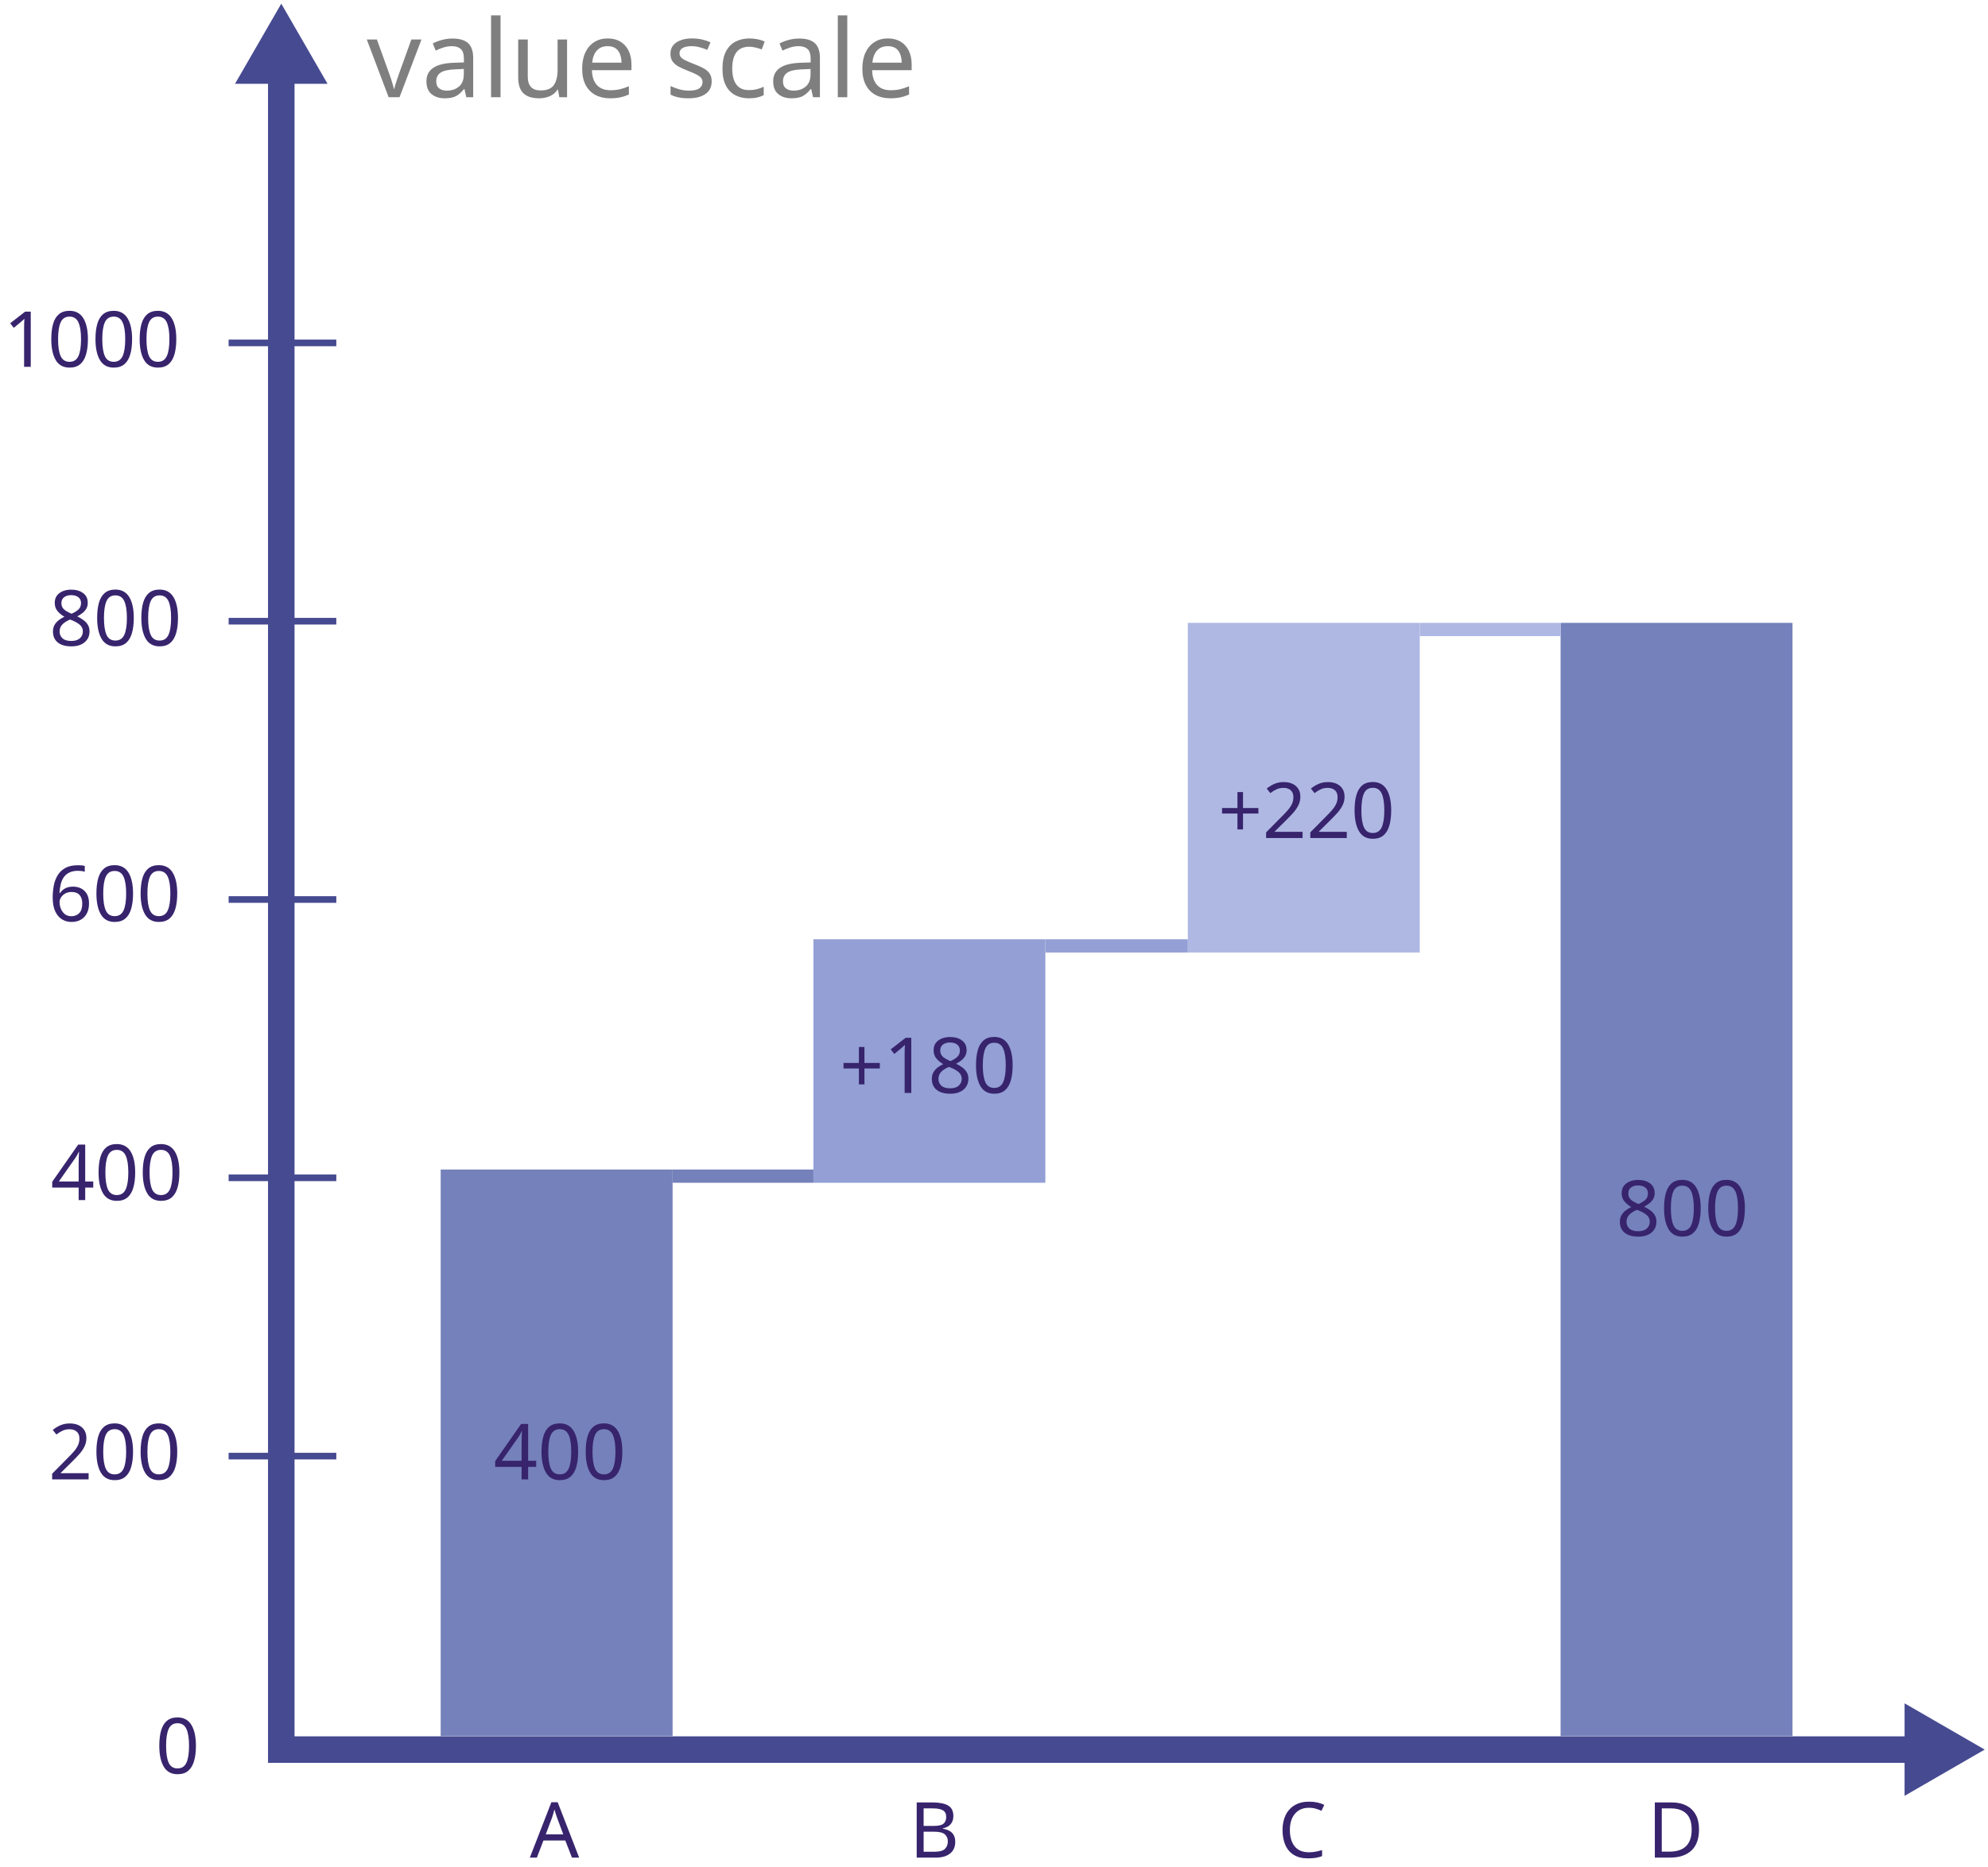
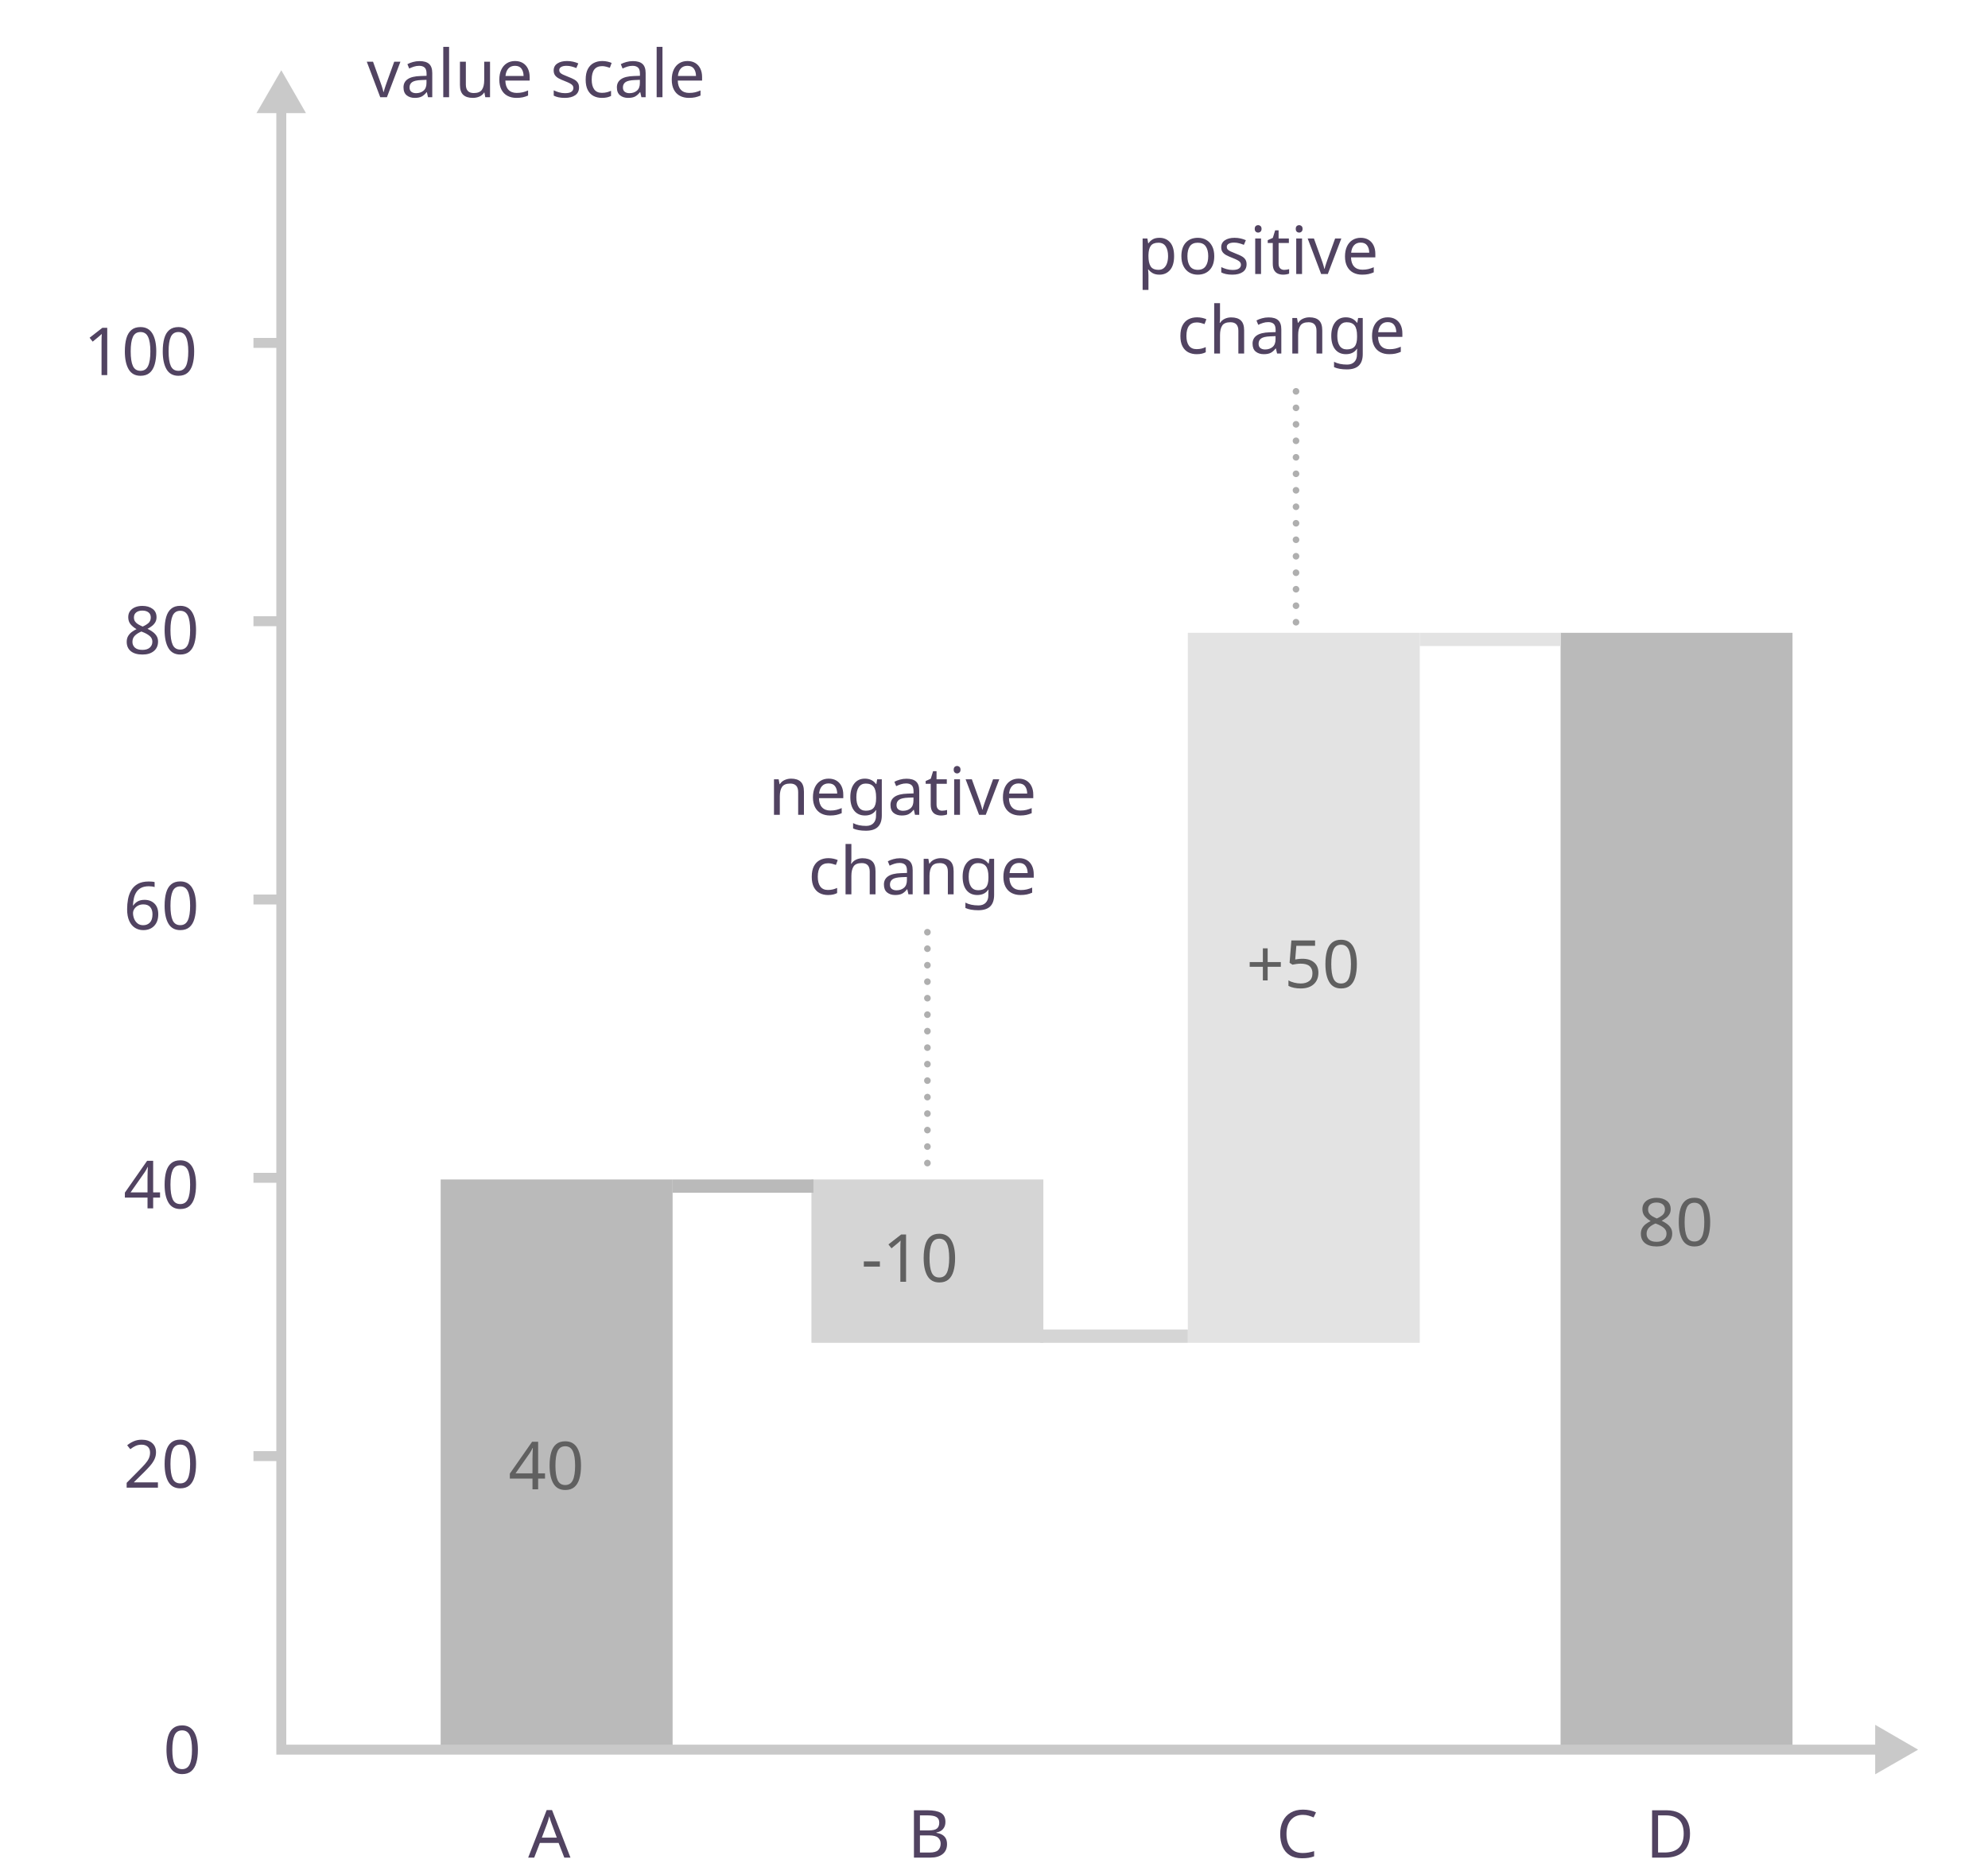
- <svg xmlns="http://www.w3.org/2000/svg" version="1.1" id="Layer_1" x="0px" y="0px" width="1200px" height="1127px" viewBox="0 0 1200 1127" enable-background="new 0 0 1200 1127" xml:space="preserve">
+ <svg xmlns="http://www.w3.org/2000/svg" version="1.1" id="Layer_1" x="0px" y="0px" viewBox="0 0 1200 1127" style="enable-background:new 0 0 1200 1127;" xml:space="preserve">
+   <style type="text/css">
+ 	.st0{fill:#BABABA;}
+ 	.st1{fill:#D5D5D5;}
+ 	.st2{fill:#E3E3E3;}
+ 	.st3{fill:none;stroke:#BABABA;stroke-width:8;stroke-miterlimit:10;}
+ 	.st4{fill:none;stroke:#D5D5D5;stroke-width:8;stroke-miterlimit:10;}
+ 	.st5{fill:none;stroke:#E3E3E3;stroke-width:8;stroke-miterlimit:10;}
+ 	.st6{fill:#514361;}
+ 	.st7{font-family:'RobotoMono-Regular';}
+ 	.st8{font-size:40px;}
+ 	.st9{fill:none;stroke:#C9C9C9;stroke-width:6;stroke-miterlimit:10;}
+ 	.st10{fill:#C9C9C9;}
+ 	.st11{fill:#606060;}
+ 	.st12{fill:none;stroke:#AFAFAF;stroke-width:4;stroke-linecap:round;stroke-miterlimit:10;stroke-dasharray:0,9.954;}
+ </style>
  <g>
-     <rect x="266" y="706" fill="#7581BA" width="140" height="342" />
-     <rect x="491" y="567" fill="#939FD5" width="140" height="147" />
-     <rect x="717" y="376" fill="#AFB8E3" width="140" height="199" />
-     <rect x="942" y="376" fill="#7581BA" width="140" height="672" />
-     <line fill="none" stroke="#7581BA" stroke-width="8" stroke-miterlimit="10" x1="491" y1="710" x2="406" y2="710" />
-     <line fill="none" stroke="#939FD5" stroke-width="8" stroke-miterlimit="10" x1="717" y1="571" x2="631" y2="571" />
-     <line fill="none" stroke="#AFB8E3" stroke-width="8" stroke-miterlimit="10" x1="942" y1="380" x2="857" y2="380" />
+     <rect x="266" y="712" class="st0" width="140" height="342" />
+     <rect x="489.8" y="712" class="st1" width="140" height="98.6" />
+     <rect x="717" y="382" class="st2" width="140" height="428.6" />
+     <rect x="942" y="382" class="st0" width="140" height="672" />
+     <line class="st3" x1="491" y1="716" x2="406" y2="716" />
+     <line class="st4" x1="717" y1="806.6" x2="628" y2="806.6" />
+     <line class="st5" x1="942" y1="386" x2="857" y2="386" />
    <g>
-       <text transform="matrix(1 0 0 1 221.399 58.6846)" fill="#7F7F7F" font-family="'Roboto-Regular'" font-size="65px">value scale</text>
+       <g>
+         <text transform="matrix(1 0 0 1 221.399 58.6846)" class="st6 st7 st8">value scale</text>
+       </g>
    </g>
    <g>
      <g>
-         <polyline fill="none" stroke="#464A90" stroke-width="16" stroke-miterlimit="10" points="169.786,42.411 169.786,1056.16      1157.812,1056.16    " />
        <g>
-           <polygon fill="#464A90" points="141.862,50.582 169.786,2.225 197.709,50.582     " />
-         </g>
-         <g>
-           <polygon fill="#464A90" points="1149.642,1084.084 1198,1056.16 1149.642,1028.237     " />
+           <g>
+             <polyline class="st9" points="169.8,63.9 169.8,1056.2 1136.3,1056.2      " />
+             <g>
+               <polygon class="st10" points="154.8,68.3 169.8,42.4 184.7,68.3       " />
+             </g>
+             <g>
+               <polygon class="st10" points="1131.9,1071.1 1157.8,1056.2 1131.9,1041.2       " />
+             </g>
+           </g>
        </g>
      </g>
    </g>
    <g>
-       <text transform="matrix(1 0 0 1 319.8248 1121.362)" fill="#37246D" font-family="'Roboto-Regular'" font-size="46.634px">A</text>
+       <g>
+         <text transform="matrix(1 0 0 1 318.8228 1121.362)" class="st6 st7 st8">A</text>
+       </g>
    </g>
    <g>
-       <text transform="matrix(1 0 0 1 29.2428 893.0537)" fill="#37246D" font-family="'Roboto-Medium'" font-size="46.634px">200</text>
+       <g>
+         <text transform="matrix(1 0 0 1 74.5319 898.0537)" class="st6 st7 st8">20</text>
+       </g>
    </g>
    <g>
-       <text transform="matrix(1 0 0 1 93.8756 1070.558)" fill="#37246D" font-family="'Roboto-Medium'" font-size="46.634px">0</text>
+       <g>
+         <text transform="matrix(1 0 0 1 98.5358 1070.558)" class="st6 st7 st8">0</text>
+       </g>
    </g>
    <g>
-       <text transform="matrix(1 0 0 1 548.8053 1121.362)" fill="#37246D" font-family="'Roboto-Regular'" font-size="46.634px">B</text>
+       <g>
+         <text transform="matrix(1 0 0 1 547.8033 1121.362)" class="st6 st7 st8">B</text>
+       </g>
    </g>
    <g>
-       <text transform="matrix(1 0 0 1 771.3209 1121.362)" fill="#37246D" font-family="'Roboto-Regular'" font-size="46.634px">C</text>
+       <g>
+         <text transform="matrix(1 0 0 1 770.319 1121.362)" class="st6 st7 st8">C</text>
+       </g>
    </g>
    <g>
-       <text transform="matrix(1 0 0 1 994.3639 1121.362)" fill="#37246D" font-family="'Roboto-Regular'" font-size="46.634px">D</text>
+       <g>
+         <text transform="matrix(1 0 0 1 993.3619 1121.362)" class="st6 st7 st8">D</text>
+       </g>
    </g>
-     <line fill="none" stroke="#464A90" stroke-width="4" stroke-miterlimit="10" x1="138" y1="711" x2="203" y2="711" />
-     <line fill="none" stroke="#464A90" stroke-width="4" stroke-miterlimit="10" x1="138" y1="543" x2="203" y2="543" />
-     <line fill="none" stroke="#464A90" stroke-width="4" stroke-miterlimit="10" x1="138" y1="375" x2="203" y2="375" />
-     <line fill="none" stroke="#464A90" stroke-width="4" stroke-miterlimit="10" x1="138" y1="207" x2="203" y2="207" />
-     <line fill="none" stroke="#464A90" stroke-width="4" stroke-miterlimit="10" x1="138" y1="879" x2="203" y2="879" />
+     <line class="st9" x1="153" y1="711" x2="171" y2="711" />
+     <line class="st9" x1="153" y1="543" x2="171" y2="543" />
+     <line class="st9" x1="153" y1="375" x2="171" y2="375" />
+     <line class="st9" x1="153" y1="207" x2="171" y2="207" />
+     <line class="st9" x1="153" y1="879" x2="171" y2="879" />
    <g>
-       <text transform="matrix(1 0 0 1 30.5397 724.4424)" fill="#37246D" font-family="'Roboto-Medium'" font-size="46.634px">400</text>
+       <g>
+         <text transform="matrix(1 0 0 1 74.5319 729.4424)" class="st6 st7 st8">40</text>
+       </g>
    </g>
    <g>
-       <text transform="matrix(1 0 0 1 297.9088 893.0537)" fill="#37246D" font-family="'Roboto-Medium'" font-size="46.634px">400</text>
+       <g>
+         <text transform="matrix(1 0 0 1 306.9088 899.0537)" class="st11 st7 st8">40</text>
+       </g>
    </g>
    <g>
-       <text transform="matrix(1 0 0 1 506.8346 659.7725)" fill="#37246D" font-family="'Roboto-Medium'" font-size="46.634px">+180</text>
+       <g>
+         <text transform="matrix(1 0 0 1 519.8347 773.7672)" class="st11 st7 st8">-10</text>
+       </g>
    </g>
    <g>
-       <text transform="matrix(1 0 0 1 975.5084 746.0459)" fill="#37246D" font-family="'Roboto-Medium'" font-size="46.634px">800</text>
+       <g>
+         <text transform="matrix(1 0 0 1 988.5084 752.0459)" class="st11 st7 st8">80</text>
+       </g>
    </g>
    <g>
-       <text transform="matrix(1 0 0 1 735.3424 505.8779)" fill="#37246D" font-family="'Roboto-Medium'" font-size="46.634px">+220</text>
+       <g>
+         <text transform="matrix(1 0 0 1 752.342 596.289)" class="st11 st7 st8">+50</text>
+       </g>
    </g>
    <g>
-       <text transform="matrix(1 0 0 1 29.2428 556.0771)" fill="#37246D" font-family="'Roboto-Medium'" font-size="46.634px">600</text>
+       <g>
+         <text transform="matrix(1 0 0 1 74.5319 561.0771)" class="st6 st7 st8">60</text>
+       </g>
    </g>
    <g>
-       <text transform="matrix(1 0 0 1 29.6881 389.7139)" fill="#37246D" font-family="'Roboto-Medium'" font-size="46.634px">800</text>
+       <g>
+         <text transform="matrix(1 0 0 1 74.5319 394.7139)" class="st6 st7 st8">80</text>
+       </g>
    </g>
    <g>
-       <text transform="matrix(1 0 0 1 2.0006 221.4404)" fill="#37246D" font-family="'Roboto-Medium'" font-size="46.634px">1000</text>
+       <g>
+         <text transform="matrix(1 0 0 1 50.528 226.4404)" class="st6 st7 st8">100</text>
+       </g>
    </g>
  </g>
+   <g>
+     <g>
+       <text transform="matrix(1 0 0 1 463.7895 491.8822)">
+         <tspan x="0" y="0" class="st6 st7 st8">negative</tspan>
+         <tspan x="24" y="48" class="st6 st7 st8">change</tspan>
+       </text>
+     </g>
+   </g>
+   <line class="st12" x1="559.8" y1="702.1" x2="559.8" y2="561.1" />
+   <g>
+     <g>
+       <text transform="matrix(1 0 0 1 686.3052 165.3992)">
+         <tspan x="0" y="0" class="st6 st7 st8">positive</tspan>
+         <tspan x="24" y="48" class="st6 st7 st8">change</tspan>
+       </text>
+     </g>
+   </g>
+   <line class="st12" x1="782.3" y1="375.6" x2="782.3" y2="234.6" />
</svg>
